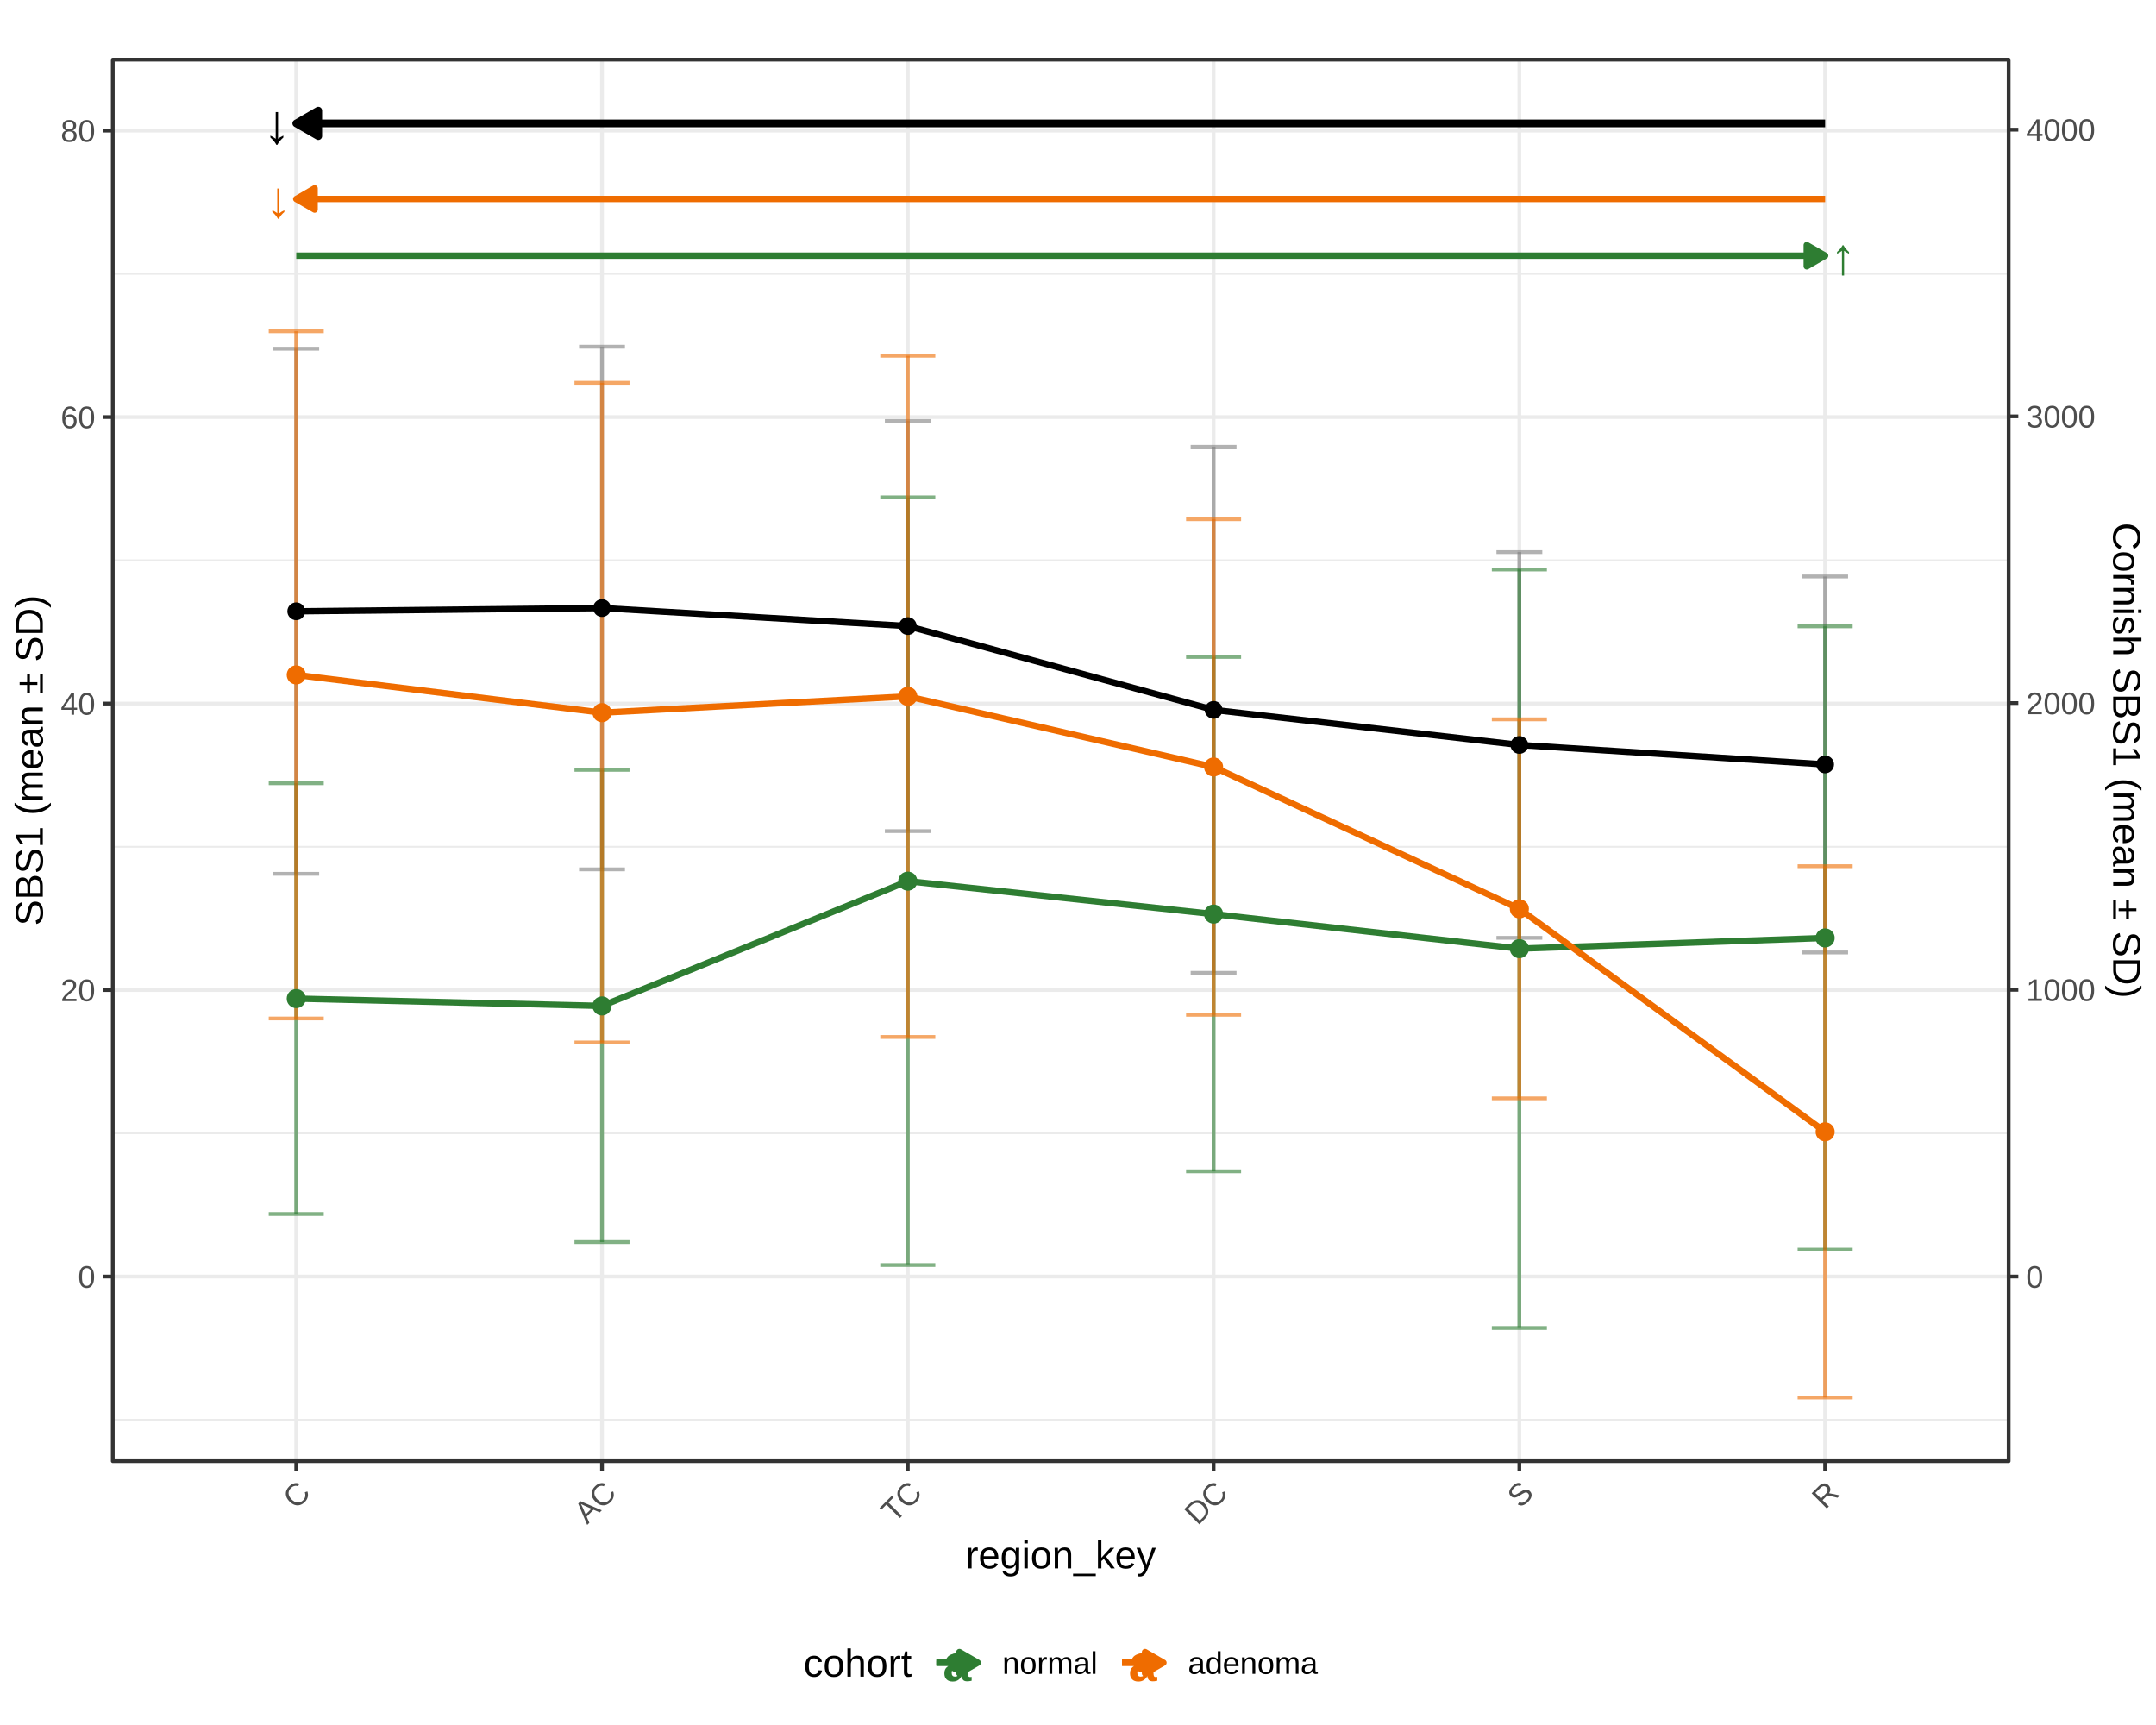
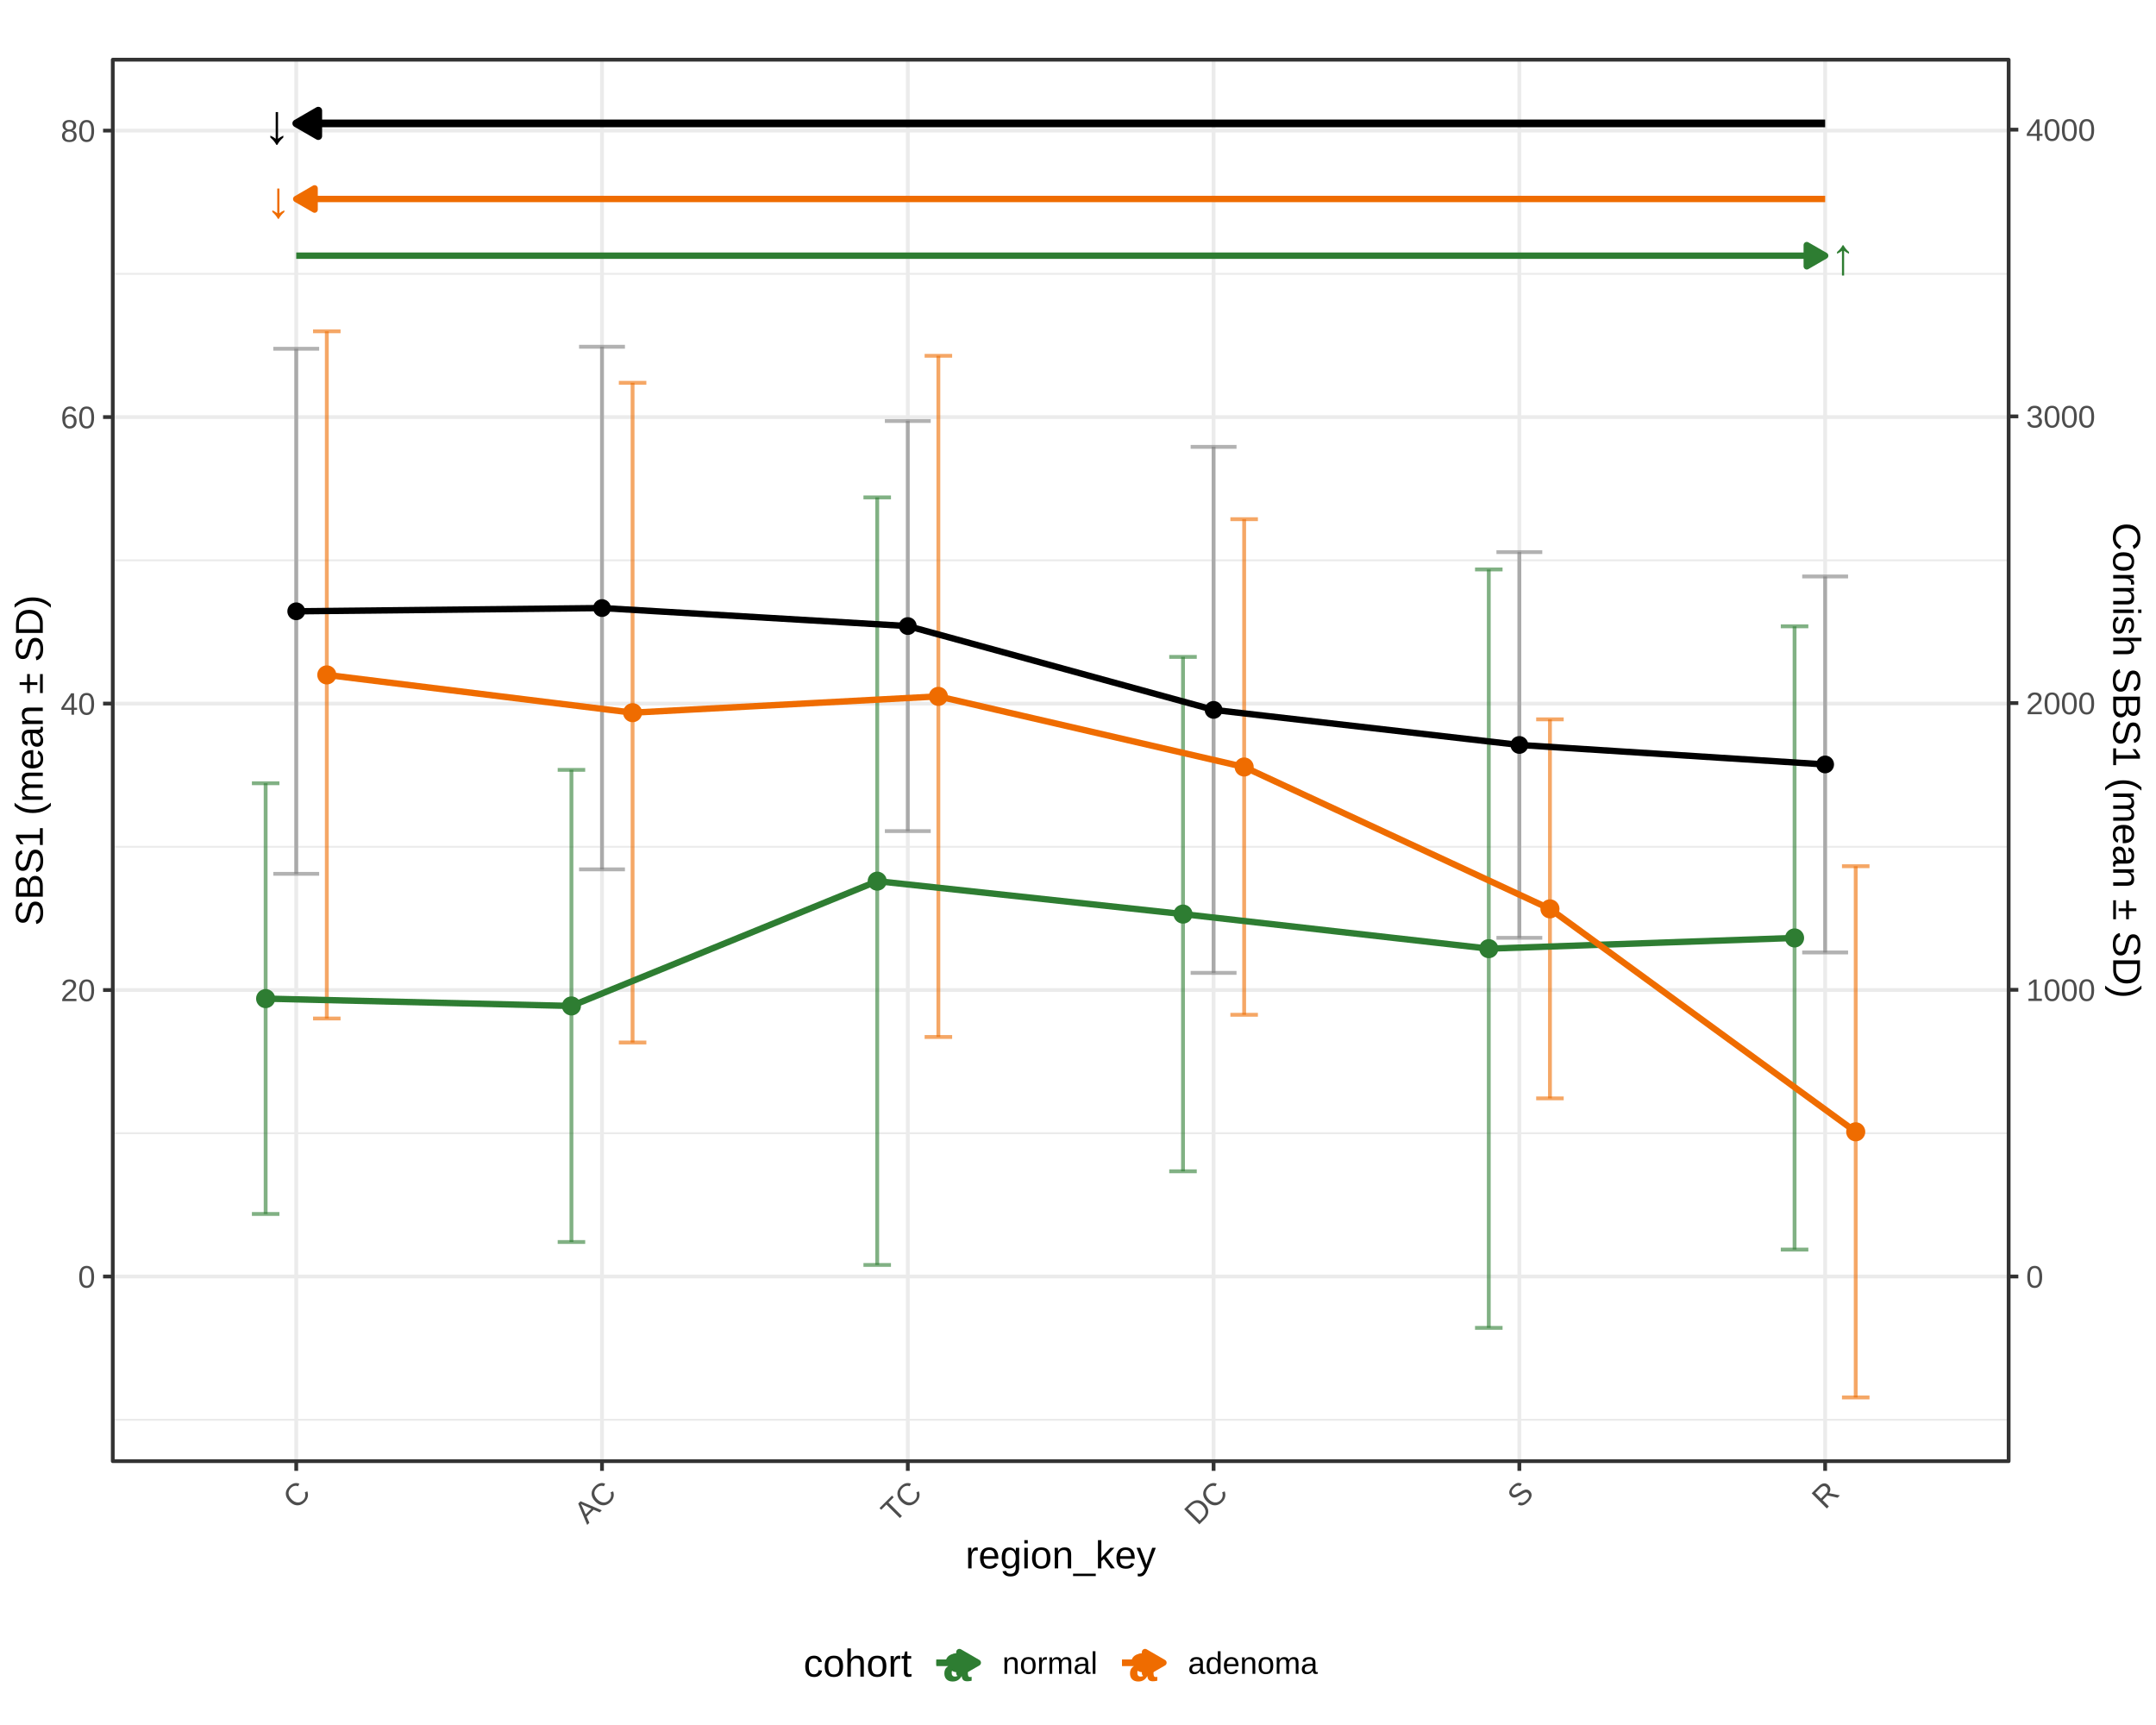
<svg xmlns="http://www.w3.org/2000/svg" width="720.00pt" height="576.00pt" viewBox="0 0 720.00 576.00">
  <g class="svglite">
    <defs>
      <style type="text/css">
    .svglite line, .svglite polyline, .svglite polygon, .svglite path, .svglite rect, .svglite circle {
      fill: none;
      stroke: #000000;
      stroke-linecap: round;
      stroke-linejoin: round;
      stroke-miterlimit: 10.00;
    }
    .svglite text {
      white-space: pre;
    }
    .svglite g.glyphgroup path {
      fill: inherit;
      stroke: none;
    }
  </style>
    </defs>
    <rect width="100%" height="100%" style="stroke: none; fill: #FFFFFF;" />
    <defs>
      <clipPath id="cpMC4wMHw3MjAuMDB8MC4wMHw1NzYuMDA=">
        <rect x="0.00" y="0.00" width="720.00" height="576.00" />
      </clipPath>
    </defs>
    <g clip-path="url(#cpMC4wMHw3MjAuMDB8MC4wMHw1NzYuMDA=)">
      <rect x="0.00" y="0.00" width="720.00" height="576.00" style="stroke-width: 1.26; stroke: #FFFFFF; fill: #FFFFFF;" />
      <rect x="37.66" y="19.93" width="633.13" height="467.97" style="stroke-width: 1.26; stroke: none; fill: #FFFFFF;" />
      <polyline points="37.66,474.07 670.78,474.07 " style="stroke-width: 0.63; stroke: #EBEBEB; stroke-linecap: butt;" />
      <polyline points="37.66,378.41 670.78,378.41 " style="stroke-width: 0.63; stroke: #EBEBEB; stroke-linecap: butt;" />
      <polyline points="37.66,282.76 670.78,282.76 " style="stroke-width: 0.63; stroke: #EBEBEB; stroke-linecap: butt;" />
      <polyline points="37.66,187.10 670.78,187.10 " style="stroke-width: 0.63; stroke: #EBEBEB; stroke-linecap: butt;" />
      <polyline points="37.66,91.44 670.78,91.44 " style="stroke-width: 0.63; stroke: #EBEBEB; stroke-linecap: butt;" />
      <polyline points="37.66,426.24 670.78,426.24 " style="stroke-width: 1.26; stroke: #EBEBEB; stroke-linecap: butt;" />
      <polyline points="37.66,330.58 670.78,330.58 " style="stroke-width: 1.26; stroke: #EBEBEB; stroke-linecap: butt;" />
      <polyline points="37.66,234.93 670.78,234.93 " style="stroke-width: 1.26; stroke: #EBEBEB; stroke-linecap: butt;" />
      <polyline points="37.66,139.27 670.78,139.27 " style="stroke-width: 1.26; stroke: #EBEBEB; stroke-linecap: butt;" />
      <polyline points="37.66,43.61 670.78,43.61 " style="stroke-width: 1.26; stroke: #EBEBEB; stroke-linecap: butt;" />
      <polyline points="98.93,487.90 98.93,19.93 " style="stroke-width: 1.26; stroke: #EBEBEB; stroke-linecap: butt;" />
      <polyline points="201.04,487.90 201.04,19.93 " style="stroke-width: 1.26; stroke: #EBEBEB; stroke-linecap: butt;" />
      <polyline points="303.16,487.90 303.16,19.93 " style="stroke-width: 1.26; stroke: #EBEBEB; stroke-linecap: butt;" />
      <polyline points="405.28,487.90 405.28,19.93 " style="stroke-width: 1.26; stroke: #EBEBEB; stroke-linecap: butt;" />
      <polyline points="507.39,487.90 507.39,19.93 " style="stroke-width: 1.26; stroke: #EBEBEB; stroke-linecap: butt;" />
      <polyline points="609.51,487.90 609.51,19.93 " style="stroke-width: 1.26; stroke: #EBEBEB; stroke-linecap: butt;" />
      <polyline points="91.27,116.46 106.58,116.46 " style="stroke-width: 1.28; stroke: #7F7F7F; stroke-opacity: 0.60; stroke-linecap: butt;" />
      <polyline points="98.93,116.46 98.93,291.78 " style="stroke-width: 1.28; stroke: #7F7F7F; stroke-opacity: 0.60; stroke-linecap: butt;" />
      <polyline points="91.27,291.78 106.58,291.78 " style="stroke-width: 1.28; stroke: #7F7F7F; stroke-opacity: 0.60; stroke-linecap: butt;" />
      <polyline points="193.38,115.79 208.70,115.79 " style="stroke-width: 1.28; stroke: #7F7F7F; stroke-opacity: 0.60; stroke-linecap: butt;" />
      <polyline points="201.04,115.79 201.04,290.29 " style="stroke-width: 1.28; stroke: #7F7F7F; stroke-opacity: 0.60; stroke-linecap: butt;" />
      <polyline points="193.38,290.29 208.70,290.29 " style="stroke-width: 1.28; stroke: #7F7F7F; stroke-opacity: 0.60; stroke-linecap: butt;" />
      <polyline points="295.50,140.58 310.82,140.58 " style="stroke-width: 1.28; stroke: #7F7F7F; stroke-opacity: 0.60; stroke-linecap: butt;" />
      <polyline points="303.16,140.58 303.16,277.52 " style="stroke-width: 1.28; stroke: #7F7F7F; stroke-opacity: 0.60; stroke-linecap: butt;" />
      <polyline points="295.50,277.52 310.82,277.52 " style="stroke-width: 1.28; stroke: #7F7F7F; stroke-opacity: 0.60; stroke-linecap: butt;" />
      <polyline points="397.62,149.21 412.94,149.21 " style="stroke-width: 1.28; stroke: #7F7F7F; stroke-opacity: 0.60; stroke-linecap: butt;" />
      <polyline points="405.28,149.21 405.28,324.86 " style="stroke-width: 1.28; stroke: #7F7F7F; stroke-opacity: 0.60; stroke-linecap: butt;" />
      <polyline points="397.62,324.86 412.94,324.86 " style="stroke-width: 1.28; stroke: #7F7F7F; stroke-opacity: 0.60; stroke-linecap: butt;" />
      <polyline points="499.74,184.36 515.05,184.36 " style="stroke-width: 1.28; stroke: #7F7F7F; stroke-opacity: 0.60; stroke-linecap: butt;" />
      <polyline points="507.39,184.36 507.39,313.15 " style="stroke-width: 1.28; stroke: #7F7F7F; stroke-opacity: 0.60; stroke-linecap: butt;" />
      <polyline points="499.74,313.15 515.05,313.15 " style="stroke-width: 1.28; stroke: #7F7F7F; stroke-opacity: 0.60; stroke-linecap: butt;" />
      <polyline points="601.85,192.49 617.17,192.49 " style="stroke-width: 1.28; stroke: #7F7F7F; stroke-opacity: 0.60; stroke-linecap: butt;" />
      <polyline points="609.51,192.49 609.51,318.04 " style="stroke-width: 1.28; stroke: #7F7F7F; stroke-opacity: 0.60; stroke-linecap: butt;" />
      <polyline points="601.85,318.04 617.17,318.04 " style="stroke-width: 1.28; stroke: #7F7F7F; stroke-opacity: 0.60; stroke-linecap: butt;" />
-       <polyline points="89.74,261.54 108.12,261.54 " style="stroke-width: 1.28; stroke: #2E7D32; stroke-opacity: 0.60; stroke-linecap: butt;" />
-       <polyline points="98.93,261.54 98.93,405.36 " style="stroke-width: 1.28; stroke: #2E7D32; stroke-opacity: 0.60; stroke-linecap: butt;" />
-       <polyline points="89.74,405.36 108.12,405.36 " style="stroke-width: 1.28; stroke: #2E7D32; stroke-opacity: 0.60; stroke-linecap: butt;" />
-       <polyline points="89.74,110.63 108.12,110.63 " style="stroke-width: 1.28; stroke: #EF6C00; stroke-opacity: 0.60; stroke-linecap: butt;" />
-       <polyline points="98.93,110.63 98.93,340.09 " style="stroke-width: 1.28; stroke: #EF6C00; stroke-opacity: 0.60; stroke-linecap: butt;" />
-       <polyline points="89.74,340.09 108.12,340.09 " style="stroke-width: 1.28; stroke: #EF6C00; stroke-opacity: 0.60; stroke-linecap: butt;" />
-       <polyline points="191.85,257.07 210.23,257.07 " style="stroke-width: 1.28; stroke: #2E7D32; stroke-opacity: 0.60; stroke-linecap: butt;" />
-       <polyline points="201.04,257.07 201.04,414.72 " style="stroke-width: 1.28; stroke: #2E7D32; stroke-opacity: 0.60; stroke-linecap: butt;" />
-       <polyline points="191.85,414.72 210.23,414.72 " style="stroke-width: 1.28; stroke: #2E7D32; stroke-opacity: 0.60; stroke-linecap: butt;" />
-       <polyline points="191.85,127.83 210.23,127.83 " style="stroke-width: 1.28; stroke: #EF6C00; stroke-opacity: 0.60; stroke-linecap: butt;" />
-       <polyline points="201.04,127.83 201.04,348.11 " style="stroke-width: 1.28; stroke: #EF6C00; stroke-opacity: 0.60; stroke-linecap: butt;" />
-       <polyline points="191.85,348.11 210.23,348.11 " style="stroke-width: 1.28; stroke: #EF6C00; stroke-opacity: 0.60; stroke-linecap: butt;" />
-       <polyline points="293.97,166.09 312.35,166.09 " style="stroke-width: 1.28; stroke: #2E7D32; stroke-opacity: 0.60; stroke-linecap: butt;" />
-       <polyline points="303.16,166.09 303.16,422.38 " style="stroke-width: 1.28; stroke: #2E7D32; stroke-opacity: 0.60; stroke-linecap: butt;" />
-       <polyline points="293.97,422.38 312.35,422.38 " style="stroke-width: 1.28; stroke: #2E7D32; stroke-opacity: 0.60; stroke-linecap: butt;" />
-       <polyline points="293.97,118.81 312.35,118.81 " style="stroke-width: 1.28; stroke: #EF6C00; stroke-opacity: 0.60; stroke-linecap: butt;" />
-       <polyline points="303.16,118.81 303.16,346.26 " style="stroke-width: 1.28; stroke: #EF6C00; stroke-opacity: 0.60; stroke-linecap: butt;" />
-       <polyline points="293.97,346.26 312.35,346.26 " style="stroke-width: 1.28; stroke: #EF6C00; stroke-opacity: 0.60; stroke-linecap: butt;" />
-       <polyline points="396.09,219.35 414.47,219.35 " style="stroke-width: 1.28; stroke: #2E7D32; stroke-opacity: 0.60; stroke-linecap: butt;" />
-       <polyline points="405.28,219.35 405.28,391.12 " style="stroke-width: 1.28; stroke: #2E7D32; stroke-opacity: 0.60; stroke-linecap: butt;" />
-       <polyline points="396.09,391.12 414.47,391.12 " style="stroke-width: 1.28; stroke: #2E7D32; stroke-opacity: 0.60; stroke-linecap: butt;" />
-       <polyline points="396.09,173.36 414.47,173.36 " style="stroke-width: 1.28; stroke: #EF6C00; stroke-opacity: 0.60; stroke-linecap: butt;" />
-       <polyline points="405.28,173.36 405.28,338.85 " style="stroke-width: 1.28; stroke: #EF6C00; stroke-opacity: 0.60; stroke-linecap: butt;" />
-       <polyline points="396.09,338.85 414.47,338.85 " style="stroke-width: 1.28; stroke: #EF6C00; stroke-opacity: 0.60; stroke-linecap: butt;" />
-       <polyline points="498.20,190.15 516.59,190.15 " style="stroke-width: 1.28; stroke: #2E7D32; stroke-opacity: 0.60; stroke-linecap: butt;" />
-       <polyline points="507.39,190.15 507.39,443.39 " style="stroke-width: 1.28; stroke: #2E7D32; stroke-opacity: 0.60; stroke-linecap: butt;" />
-       <polyline points="498.20,443.39 516.59,443.39 " style="stroke-width: 1.28; stroke: #2E7D32; stroke-opacity: 0.60; stroke-linecap: butt;" />
-       <polyline points="498.20,240.20 516.59,240.20 " style="stroke-width: 1.28; stroke: #EF6C00; stroke-opacity: 0.60; stroke-linecap: butt;" />
-       <polyline points="507.39,240.20 507.39,366.76 " style="stroke-width: 1.28; stroke: #EF6C00; stroke-opacity: 0.60; stroke-linecap: butt;" />
-       <polyline points="498.20,366.76 516.59,366.76 " style="stroke-width: 1.28; stroke: #EF6C00; stroke-opacity: 0.60; stroke-linecap: butt;" />
-       <polyline points="600.32,209.14 618.70,209.14 " style="stroke-width: 1.28; stroke: #2E7D32; stroke-opacity: 0.60; stroke-linecap: butt;" />
-       <polyline points="609.51,209.14 609.51,417.24 " style="stroke-width: 1.28; stroke: #2E7D32; stroke-opacity: 0.60; stroke-linecap: butt;" />
-       <polyline points="600.32,417.24 618.70,417.24 " style="stroke-width: 1.28; stroke: #2E7D32; stroke-opacity: 0.60; stroke-linecap: butt;" />
-       <polyline points="600.32,289.24 618.70,289.24 " style="stroke-width: 1.28; stroke: #EF6C00; stroke-opacity: 0.60; stroke-linecap: butt;" />
-       <polyline points="609.51,289.24 609.51,466.63 " style="stroke-width: 1.28; stroke: #EF6C00; stroke-opacity: 0.60; stroke-linecap: butt;" />
-       <polyline points="600.32,466.63 618.70,466.63 " style="stroke-width: 1.28; stroke: #EF6C00; stroke-opacity: 0.60; stroke-linecap: butt;" />
+       <polyline points="84.12,261.54 93.31,261.54 " style="stroke-width: 1.28; stroke: #2E7D32; stroke-opacity: 0.60; stroke-linecap: butt;" />
+       <polyline points="88.71,261.54 88.71,405.36 " style="stroke-width: 1.28; stroke: #2E7D32; stroke-opacity: 0.60; stroke-linecap: butt;" />
+       <polyline points="84.12,405.36 93.31,405.36 " style="stroke-width: 1.28; stroke: #2E7D32; stroke-opacity: 0.60; stroke-linecap: butt;" />
+       <polyline points="104.54,110.63 113.73,110.63 " style="stroke-width: 1.28; stroke: #EF6C00; stroke-opacity: 0.60; stroke-linecap: butt;" />
+       <polyline points="109.14,110.63 109.14,340.09 " style="stroke-width: 1.28; stroke: #EF6C00; stroke-opacity: 0.60; stroke-linecap: butt;" />
+       <polyline points="104.54,340.09 113.73,340.09 " style="stroke-width: 1.28; stroke: #EF6C00; stroke-opacity: 0.60; stroke-linecap: butt;" />
+       <polyline points="186.24,257.07 195.43,257.07 " style="stroke-width: 1.28; stroke: #2E7D32; stroke-opacity: 0.60; stroke-linecap: butt;" />
+       <polyline points="190.83,257.07 190.83,414.72 " style="stroke-width: 1.28; stroke: #2E7D32; stroke-opacity: 0.60; stroke-linecap: butt;" />
+       <polyline points="186.24,414.72 195.43,414.72 " style="stroke-width: 1.28; stroke: #2E7D32; stroke-opacity: 0.60; stroke-linecap: butt;" />
+       <polyline points="206.66,127.83 215.85,127.83 " style="stroke-width: 1.28; stroke: #EF6C00; stroke-opacity: 0.60; stroke-linecap: butt;" />
+       <polyline points="211.25,127.83 211.25,348.11 " style="stroke-width: 1.28; stroke: #EF6C00; stroke-opacity: 0.60; stroke-linecap: butt;" />
+       <polyline points="206.66,348.11 215.85,348.11 " style="stroke-width: 1.28; stroke: #EF6C00; stroke-opacity: 0.60; stroke-linecap: butt;" />
+       <polyline points="288.35,166.09 297.54,166.09 " style="stroke-width: 1.28; stroke: #2E7D32; stroke-opacity: 0.60; stroke-linecap: butt;" />
+       <polyline points="292.95,166.09 292.95,422.38 " style="stroke-width: 1.28; stroke: #2E7D32; stroke-opacity: 0.60; stroke-linecap: butt;" />
+       <polyline points="288.35,422.38 297.54,422.38 " style="stroke-width: 1.28; stroke: #2E7D32; stroke-opacity: 0.60; stroke-linecap: butt;" />
+       <polyline points="308.78,118.81 317.97,118.81 " style="stroke-width: 1.28; stroke: #EF6C00; stroke-opacity: 0.60; stroke-linecap: butt;" />
+       <polyline points="313.37,118.81 313.37,346.26 " style="stroke-width: 1.28; stroke: #EF6C00; stroke-opacity: 0.60; stroke-linecap: butt;" />
+       <polyline points="308.78,346.26 317.97,346.26 " style="stroke-width: 1.28; stroke: #EF6C00; stroke-opacity: 0.60; stroke-linecap: butt;" />
+       <polyline points="390.47,219.35 399.66,219.35 " style="stroke-width: 1.28; stroke: #2E7D32; stroke-opacity: 0.60; stroke-linecap: butt;" />
+       <polyline points="395.07,219.35 395.07,391.12 " style="stroke-width: 1.28; stroke: #2E7D32; stroke-opacity: 0.60; stroke-linecap: butt;" />
+       <polyline points="390.47,391.12 399.66,391.12 " style="stroke-width: 1.28; stroke: #2E7D32; stroke-opacity: 0.60; stroke-linecap: butt;" />
+       <polyline points="410.89,173.36 420.08,173.36 " style="stroke-width: 1.28; stroke: #EF6C00; stroke-opacity: 0.60; stroke-linecap: butt;" />
+       <polyline points="415.49,173.36 415.49,338.85 " style="stroke-width: 1.28; stroke: #EF6C00; stroke-opacity: 0.60; stroke-linecap: butt;" />
+       <polyline points="410.89,338.85 420.08,338.85 " style="stroke-width: 1.28; stroke: #EF6C00; stroke-opacity: 0.60; stroke-linecap: butt;" />
+       <polyline points="492.59,190.15 501.78,190.15 " style="stroke-width: 1.28; stroke: #2E7D32; stroke-opacity: 0.60; stroke-linecap: butt;" />
+       <polyline points="497.18,190.15 497.18,443.39 " style="stroke-width: 1.28; stroke: #2E7D32; stroke-opacity: 0.60; stroke-linecap: butt;" />
+       <polyline points="492.59,443.39 501.78,443.39 " style="stroke-width: 1.28; stroke: #2E7D32; stroke-opacity: 0.60; stroke-linecap: butt;" />
+       <polyline points="513.01,240.20 522.20,240.20 " style="stroke-width: 1.28; stroke: #EF6C00; stroke-opacity: 0.60; stroke-linecap: butt;" />
+       <polyline points="517.61,240.20 517.61,366.76 " style="stroke-width: 1.28; stroke: #EF6C00; stroke-opacity: 0.60; stroke-linecap: butt;" />
+       <polyline points="513.01,366.76 522.20,366.76 " style="stroke-width: 1.28; stroke: #EF6C00; stroke-opacity: 0.60; stroke-linecap: butt;" />
+       <polyline points="594.70,209.14 603.90,209.14 " style="stroke-width: 1.28; stroke: #2E7D32; stroke-opacity: 0.60; stroke-linecap: butt;" />
+       <polyline points="599.30,209.14 599.30,417.24 " style="stroke-width: 1.28; stroke: #2E7D32; stroke-opacity: 0.60; stroke-linecap: butt;" />
+       <polyline points="594.70,417.24 603.90,417.24 " style="stroke-width: 1.28; stroke: #2E7D32; stroke-opacity: 0.60; stroke-linecap: butt;" />
+       <polyline points="615.13,289.24 624.32,289.24 " style="stroke-width: 1.28; stroke: #EF6C00; stroke-opacity: 0.60; stroke-linecap: butt;" />
+       <polyline points="619.72,289.24 619.72,466.63 " style="stroke-width: 1.28; stroke: #EF6C00; stroke-opacity: 0.60; stroke-linecap: butt;" />
+       <polyline points="615.13,466.63 624.32,466.63 " style="stroke-width: 1.28; stroke: #EF6C00; stroke-opacity: 0.60; stroke-linecap: butt;" />
      <polyline points="98.93,204.12 201.04,203.04 303.16,209.05 405.28,237.04 507.39,248.75 609.51,255.26 " style="stroke-width: 2.13; stroke-linecap: butt;" />
      <circle cx="98.93" cy="204.12" r="2.55" style="stroke-width: 0.84; fill: #000000;" />
      <circle cx="201.04" cy="203.04" r="2.55" style="stroke-width: 0.84; fill: #000000;" />
      <circle cx="303.16" cy="209.05" r="2.55" style="stroke-width: 0.84; fill: #000000;" />
      <circle cx="405.28" cy="237.04" r="2.55" style="stroke-width: 0.84; fill: #000000;" />
      <circle cx="507.39" cy="248.75" r="2.55" style="stroke-width: 0.84; fill: #000000;" />
      <circle cx="609.51" cy="255.26" r="2.55" style="stroke-width: 0.84; fill: #000000;" />
-       <polyline points="98.93,333.45 201.04,335.90 303.16,294.23 405.28,305.23 507.39,316.77 609.51,313.19 " style="stroke-width: 2.13; stroke: #2E7D32; stroke-linecap: butt;" />
-       <polyline points="98.93,225.36 201.04,237.97 303.16,232.53 405.28,256.11 507.39,303.48 609.51,377.93 " style="stroke-width: 2.13; stroke: #EF6C00; stroke-linecap: butt;" />
-       <circle cx="98.93" cy="333.45" r="2.77" style="stroke-width: 0.84; stroke: #2E7D32; fill: #2E7D32;" />
-       <circle cx="98.93" cy="225.36" r="2.77" style="stroke-width: 0.84; stroke: #EF6C00; fill: #EF6C00;" />
-       <circle cx="201.04" cy="335.90" r="2.77" style="stroke-width: 0.84; stroke: #2E7D32; fill: #2E7D32;" />
-       <circle cx="201.04" cy="237.97" r="2.77" style="stroke-width: 0.84; stroke: #EF6C00; fill: #EF6C00;" />
-       <circle cx="303.16" cy="294.23" r="2.77" style="stroke-width: 0.84; stroke: #2E7D32; fill: #2E7D32;" />
-       <circle cx="303.16" cy="232.53" r="2.77" style="stroke-width: 0.84; stroke: #EF6C00; fill: #EF6C00;" />
-       <circle cx="405.28" cy="305.23" r="2.77" style="stroke-width: 0.84; stroke: #2E7D32; fill: #2E7D32;" />
-       <circle cx="405.28" cy="256.11" r="2.77" style="stroke-width: 0.84; stroke: #EF6C00; fill: #EF6C00;" />
-       <circle cx="507.39" cy="316.77" r="2.77" style="stroke-width: 0.84; stroke: #2E7D32; fill: #2E7D32;" />
-       <circle cx="507.39" cy="303.48" r="2.77" style="stroke-width: 0.84; stroke: #EF6C00; fill: #EF6C00;" />
-       <circle cx="609.51" cy="313.19" r="2.77" style="stroke-width: 0.84; stroke: #2E7D32; fill: #2E7D32;" />
-       <circle cx="609.51" cy="377.93" r="2.77" style="stroke-width: 0.84; stroke: #EF6C00; fill: #EF6C00;" />
+       <polyline points="88.71,333.45 190.83,335.90 292.95,294.23 395.07,305.23 497.18,316.77 599.30,313.19 " style="stroke-width: 2.13; stroke: #2E7D32; stroke-linecap: butt;" />
+       <polyline points="109.14,225.36 211.25,237.97 313.37,232.53 415.49,256.11 517.61,303.48 619.72,377.93 " style="stroke-width: 2.13; stroke: #EF6C00; stroke-linecap: butt;" />
+       <circle cx="88.71" cy="333.45" r="2.77" style="stroke-width: 0.84; stroke: #2E7D32; fill: #2E7D32;" />
+       <circle cx="109.14" cy="225.36" r="2.77" style="stroke-width: 0.84; stroke: #EF6C00; fill: #EF6C00;" />
+       <circle cx="190.83" cy="335.90" r="2.77" style="stroke-width: 0.84; stroke: #2E7D32; fill: #2E7D32;" />
+       <circle cx="211.25" cy="237.97" r="2.77" style="stroke-width: 0.84; stroke: #EF6C00; fill: #EF6C00;" />
+       <circle cx="292.95" cy="294.23" r="2.77" style="stroke-width: 0.84; stroke: #2E7D32; fill: #2E7D32;" />
+       <circle cx="313.37" cy="232.53" r="2.77" style="stroke-width: 0.84; stroke: #EF6C00; fill: #EF6C00;" />
+       <circle cx="395.07" cy="305.23" r="2.77" style="stroke-width: 0.84; stroke: #2E7D32; fill: #2E7D32;" />
+       <circle cx="415.49" cy="256.11" r="2.77" style="stroke-width: 0.84; stroke: #EF6C00; fill: #EF6C00;" />
+       <circle cx="497.18" cy="316.77" r="2.77" style="stroke-width: 0.84; stroke: #2E7D32; fill: #2E7D32;" />
+       <circle cx="517.61" cy="303.48" r="2.77" style="stroke-width: 0.84; stroke: #EF6C00; fill: #EF6C00;" />
+       <circle cx="599.30" cy="313.19" r="2.77" style="stroke-width: 0.84; stroke: #2E7D32; fill: #2E7D32;" />
+       <circle cx="619.72" cy="377.93" r="2.77" style="stroke-width: 0.84; stroke: #EF6C00; fill: #EF6C00;" />
      <line x1="98.93" y1="85.38" x2="609.51" y2="85.38" style="stroke-width: 2.13; stroke: #2E7D32; stroke-linecap: butt;" />
      <polygon points="603.37,88.93 609.51,85.38 603.37,81.84 " style="stroke-width: 2.13; stroke: #2E7D32; stroke-linecap: butt; fill: #2E7D32;" />
      <line x1="609.51" y1="66.45" x2="98.93" y2="66.45" style="stroke-width: 2.13; stroke: #EF6C00; stroke-linecap: butt;" />
      <polygon points="105.06,62.90 98.93,66.45 105.06,69.99 " style="stroke-width: 2.13; stroke: #EF6C00; stroke-linecap: butt; fill: #EF6C00;" />
      <text x="611.22" y="91.49" style="font-size: 17.07px; font-weight: bold;fill: #2E7D32; font-family: &quot;Arial&quot;;" textLength="8.53px" lengthAdjust="spacingAndGlyphs">↑</text>
      <text x="97.22" y="72.55" text-anchor="end" style="font-size: 17.07px; font-weight: bold;fill: #EF6C00; font-family: &quot;Arial&quot;;" textLength="8.53px" lengthAdjust="spacingAndGlyphs">↓</text>
      <line x1="609.51" y1="41.20" x2="98.93" y2="41.20" style="stroke-width: 2.56; stroke-linecap: butt;" />
      <polygon points="106.29,36.94 98.93,41.20 106.29,45.45 " style="stroke-width: 2.56; stroke-linecap: butt; fill: #000000;" />
      <text x="97.08" y="47.81" text-anchor="end" style="font-size: 18.49px; font-weight: bold; font-family: &quot;Arial&quot;;" textLength="9.25px" lengthAdjust="spacingAndGlyphs">↓</text>
      <rect x="37.66" y="19.93" width="633.13" height="467.97" style="stroke-width: 1.26; stroke: #333333;" />
      <text x="31.83" y="429.96" text-anchor="end" style="font-size: 10.40px;fill: #4D4D4D; font-family: &quot;Arial&quot;;" textLength="5.78px" lengthAdjust="spacingAndGlyphs">0</text>
      <text x="31.83" y="334.30" text-anchor="end" style="font-size: 10.40px;fill: #4D4D4D; font-family: &quot;Arial&quot;;" textLength="11.56px" lengthAdjust="spacingAndGlyphs">20</text>
      <text x="31.83" y="238.65" text-anchor="end" style="font-size: 10.40px;fill: #4D4D4D; font-family: &quot;Arial&quot;;" textLength="11.56px" lengthAdjust="spacingAndGlyphs">40</text>
      <text x="31.83" y="142.99" text-anchor="end" style="font-size: 10.40px;fill: #4D4D4D; font-family: &quot;Arial&quot;;" textLength="11.56px" lengthAdjust="spacingAndGlyphs">60</text>
      <text x="31.83" y="47.33" text-anchor="end" style="font-size: 10.40px;fill: #4D4D4D; font-family: &quot;Arial&quot;;" textLength="11.56px" lengthAdjust="spacingAndGlyphs">80</text>
      <polyline points="34.42,426.24 37.66,426.24 " style="stroke-width: 1.26; stroke: #333333; stroke-linecap: butt;" />
      <polyline points="34.42,330.58 37.66,330.58 " style="stroke-width: 1.26; stroke: #333333; stroke-linecap: butt;" />
      <polyline points="34.42,234.93 37.66,234.93 " style="stroke-width: 1.26; stroke: #333333; stroke-linecap: butt;" />
      <polyline points="34.42,139.27 37.66,139.27 " style="stroke-width: 1.26; stroke: #333333; stroke-linecap: butt;" />
      <polyline points="34.42,43.61 37.66,43.61 " style="stroke-width: 1.26; stroke: #333333; stroke-linecap: butt;" />
      <polyline points="674.02,426.24 670.78,426.24 " style="stroke-width: 1.26; stroke: #333333; stroke-linecap: butt;" />
      <polyline points="674.02,330.51 670.78,330.51 " style="stroke-width: 1.26; stroke: #333333; stroke-linecap: butt;" />
      <polyline points="674.02,234.77 670.78,234.77 " style="stroke-width: 1.26; stroke: #333333; stroke-linecap: butt;" />
      <polyline points="674.02,139.04 670.78,139.04 " style="stroke-width: 1.26; stroke: #333333; stroke-linecap: butt;" />
      <polyline points="674.02,43.30 670.78,43.30 " style="stroke-width: 1.26; stroke: #333333; stroke-linecap: butt;" />
      <text x="676.61" y="429.96" style="font-size: 10.40px;fill: #4D4D4D; font-family: &quot;Arial&quot;;" textLength="5.78px" lengthAdjust="spacingAndGlyphs">0</text>
      <text x="676.61" y="334.23" style="font-size: 10.40px;fill: #4D4D4D; font-family: &quot;Arial&quot;;" textLength="23.12px" lengthAdjust="spacingAndGlyphs">1000</text>
      <text x="676.61" y="238.49" style="font-size: 10.40px;fill: #4D4D4D; font-family: &quot;Arial&quot;;" textLength="23.12px" lengthAdjust="spacingAndGlyphs">2000</text>
      <text x="676.61" y="142.75" style="font-size: 10.40px;fill: #4D4D4D; font-family: &quot;Arial&quot;;" textLength="23.12px" lengthAdjust="spacingAndGlyphs">3000</text>
      <text x="676.61" y="47.02" style="font-size: 10.40px;fill: #4D4D4D; font-family: &quot;Arial&quot;;" textLength="23.12px" lengthAdjust="spacingAndGlyphs">4000</text>
      <polyline points="98.93,491.14 98.93,487.90 " style="stroke-width: 1.26; stroke: #333333; stroke-linecap: butt;" />
      <polyline points="201.04,491.14 201.04,487.90 " style="stroke-width: 1.26; stroke: #333333; stroke-linecap: butt;" />
      <polyline points="303.16,491.14 303.16,487.90 " style="stroke-width: 1.26; stroke: #333333; stroke-linecap: butt;" />
      <polyline points="405.28,491.14 405.28,487.90 " style="stroke-width: 1.26; stroke: #333333; stroke-linecap: butt;" />
      <polyline points="507.39,491.14 507.39,487.90 " style="stroke-width: 1.26; stroke: #333333; stroke-linecap: butt;" />
      <polyline points="609.51,491.14 609.51,487.90 " style="stroke-width: 1.26; stroke: #333333; stroke-linecap: butt;" />
      <text transform="translate(104.18,498.99) rotate(-45)" text-anchor="end" style="font-size: 10.40px;fill: #4D4D4D; font-family: &quot;Arial&quot;;" textLength="7.50px" lengthAdjust="spacingAndGlyphs">C</text>
      <text transform="translate(206.30,498.99) rotate(-45)" text-anchor="end" style="font-size: 10.40px;fill: #4D4D4D; font-family: &quot;Arial&quot;;" textLength="14.44px" lengthAdjust="spacingAndGlyphs">AC</text>
      <text transform="translate(308.42,498.99) rotate(-45)" text-anchor="end" style="font-size: 10.40px;fill: #4D4D4D; font-family: &quot;Arial&quot;;" textLength="13.84px" lengthAdjust="spacingAndGlyphs">TC</text>
      <text transform="translate(410.54,498.99) rotate(-45)" text-anchor="end" style="font-size: 10.40px;fill: #4D4D4D; font-family: &quot;Arial&quot;;" textLength="15.00px" lengthAdjust="spacingAndGlyphs">DC</text>
      <text transform="translate(512.65,498.99) rotate(-45)" text-anchor="end" style="font-size: 10.40px;fill: #4D4D4D; font-family: &quot;Arial&quot;;" textLength="6.94px" lengthAdjust="spacingAndGlyphs">S</text>
      <text transform="translate(614.77,498.99) rotate(-45)" text-anchor="end" style="font-size: 10.40px;fill: #4D4D4D; font-family: &quot;Arial&quot;;" textLength="7.50px" lengthAdjust="spacingAndGlyphs">R</text>
      <text x="354.22" y="523.69" text-anchor="middle" style="font-size: 13.00px; font-family: &quot;Arial&quot;;" textLength="63.62px" lengthAdjust="spacingAndGlyphs">region_key</text>
      <text transform="translate(14.29,253.91) rotate(-90)" text-anchor="middle" style="font-size: 13.00px; font-family: &quot;Arial&quot;;" textLength="110.47px" lengthAdjust="spacingAndGlyphs">SBS1 (mean ± SD)</text>
      <text transform="translate(705.71,253.91) rotate(90)" text-anchor="middle" style="font-size: 13.00px; font-family: &quot;Arial&quot;;" textLength="158.89px" lengthAdjust="spacingAndGlyphs">Cornish SBS1 (mean ± SD)</text>
      <rect x="261.89" y="539.38" width="184.66" height="31.64" style="stroke-width: 1.26; stroke: none; fill: #FFFFFF;" />
      <text x="268.36" y="559.85" style="font-size: 13.00px; font-family: &quot;Arial&quot;;" textLength="36.14px" lengthAdjust="spacingAndGlyphs">cohort</text>
      <rect x="310.98" y="545.85" width="17.28" height="18.69" style="stroke-width: 1.26; stroke: none; fill: #FFFFFF;" />
      <line x1="312.71" y1="555.20" x2="326.53" y2="555.20" style="stroke-width: 1.28; stroke: #2E7D32; stroke-opacity: 0.60; stroke-linecap: butt;" />
      <line x1="312.71" y1="555.20" x2="326.53" y2="555.20" style="stroke-width: 2.13; stroke: #2E7D32; stroke-linecap: butt;" />
      <circle cx="319.62" cy="555.20" r="2.77" style="stroke-width: 0.84; stroke: #2E7D32; fill: #2E7D32;" />
      <line x1="312.71" y1="555.20" x2="326.53" y2="555.20" style="stroke-width: 2.13; stroke: #2E7D32; stroke-linecap: butt;" />
      <polygon points="320.39,558.74 326.53,555.20 320.39,551.65 " style="stroke-width: 2.13; stroke: #2E7D32; stroke-linecap: butt; fill: #2E7D32;" />
      <text x="319.62" y="561.31" text-anchor="middle" style="font-size: 17.07px; font-weight: bold;fill: #2E7D32; font-family: &quot;Arial&quot;;" textLength="9.48px" lengthAdjust="spacingAndGlyphs">a</text>
      <rect x="372.98" y="545.85" width="17.28" height="18.69" style="stroke-width: 1.26; stroke: none; fill: #FFFFFF;" />
      <line x1="374.70" y1="555.20" x2="388.53" y2="555.20" style="stroke-width: 1.28; stroke: #EF6C00; stroke-opacity: 0.60; stroke-linecap: butt;" />
      <line x1="374.70" y1="555.20" x2="388.53" y2="555.20" style="stroke-width: 2.13; stroke: #EF6C00; stroke-linecap: butt;" />
      <circle cx="381.62" cy="555.20" r="2.77" style="stroke-width: 0.84; stroke: #EF6C00; fill: #EF6C00;" />
      <line x1="374.70" y1="555.20" x2="388.53" y2="555.20" style="stroke-width: 2.13; stroke: #EF6C00; stroke-linecap: butt;" />
      <polygon points="382.39,558.74 388.53,555.20 382.39,551.65 " style="stroke-width: 2.13; stroke: #EF6C00; stroke-linecap: butt; fill: #EF6C00;" />
      <text x="381.62" y="561.31" text-anchor="middle" style="font-size: 17.07px; font-weight: bold;fill: #EF6C00; font-family: &quot;Arial&quot;;" textLength="9.48px" lengthAdjust="spacingAndGlyphs">a</text>
      <text x="334.73" y="558.92" style="font-size: 10.40px; font-family: &quot;Arial&quot;;" textLength="31.77px" lengthAdjust="spacingAndGlyphs">normal</text>
      <text x="396.73" y="558.92" style="font-size: 10.40px; font-family: &quot;Arial&quot;;" textLength="43.34px" lengthAdjust="spacingAndGlyphs">adenoma</text>
    </g>
  </g>
</svg>
